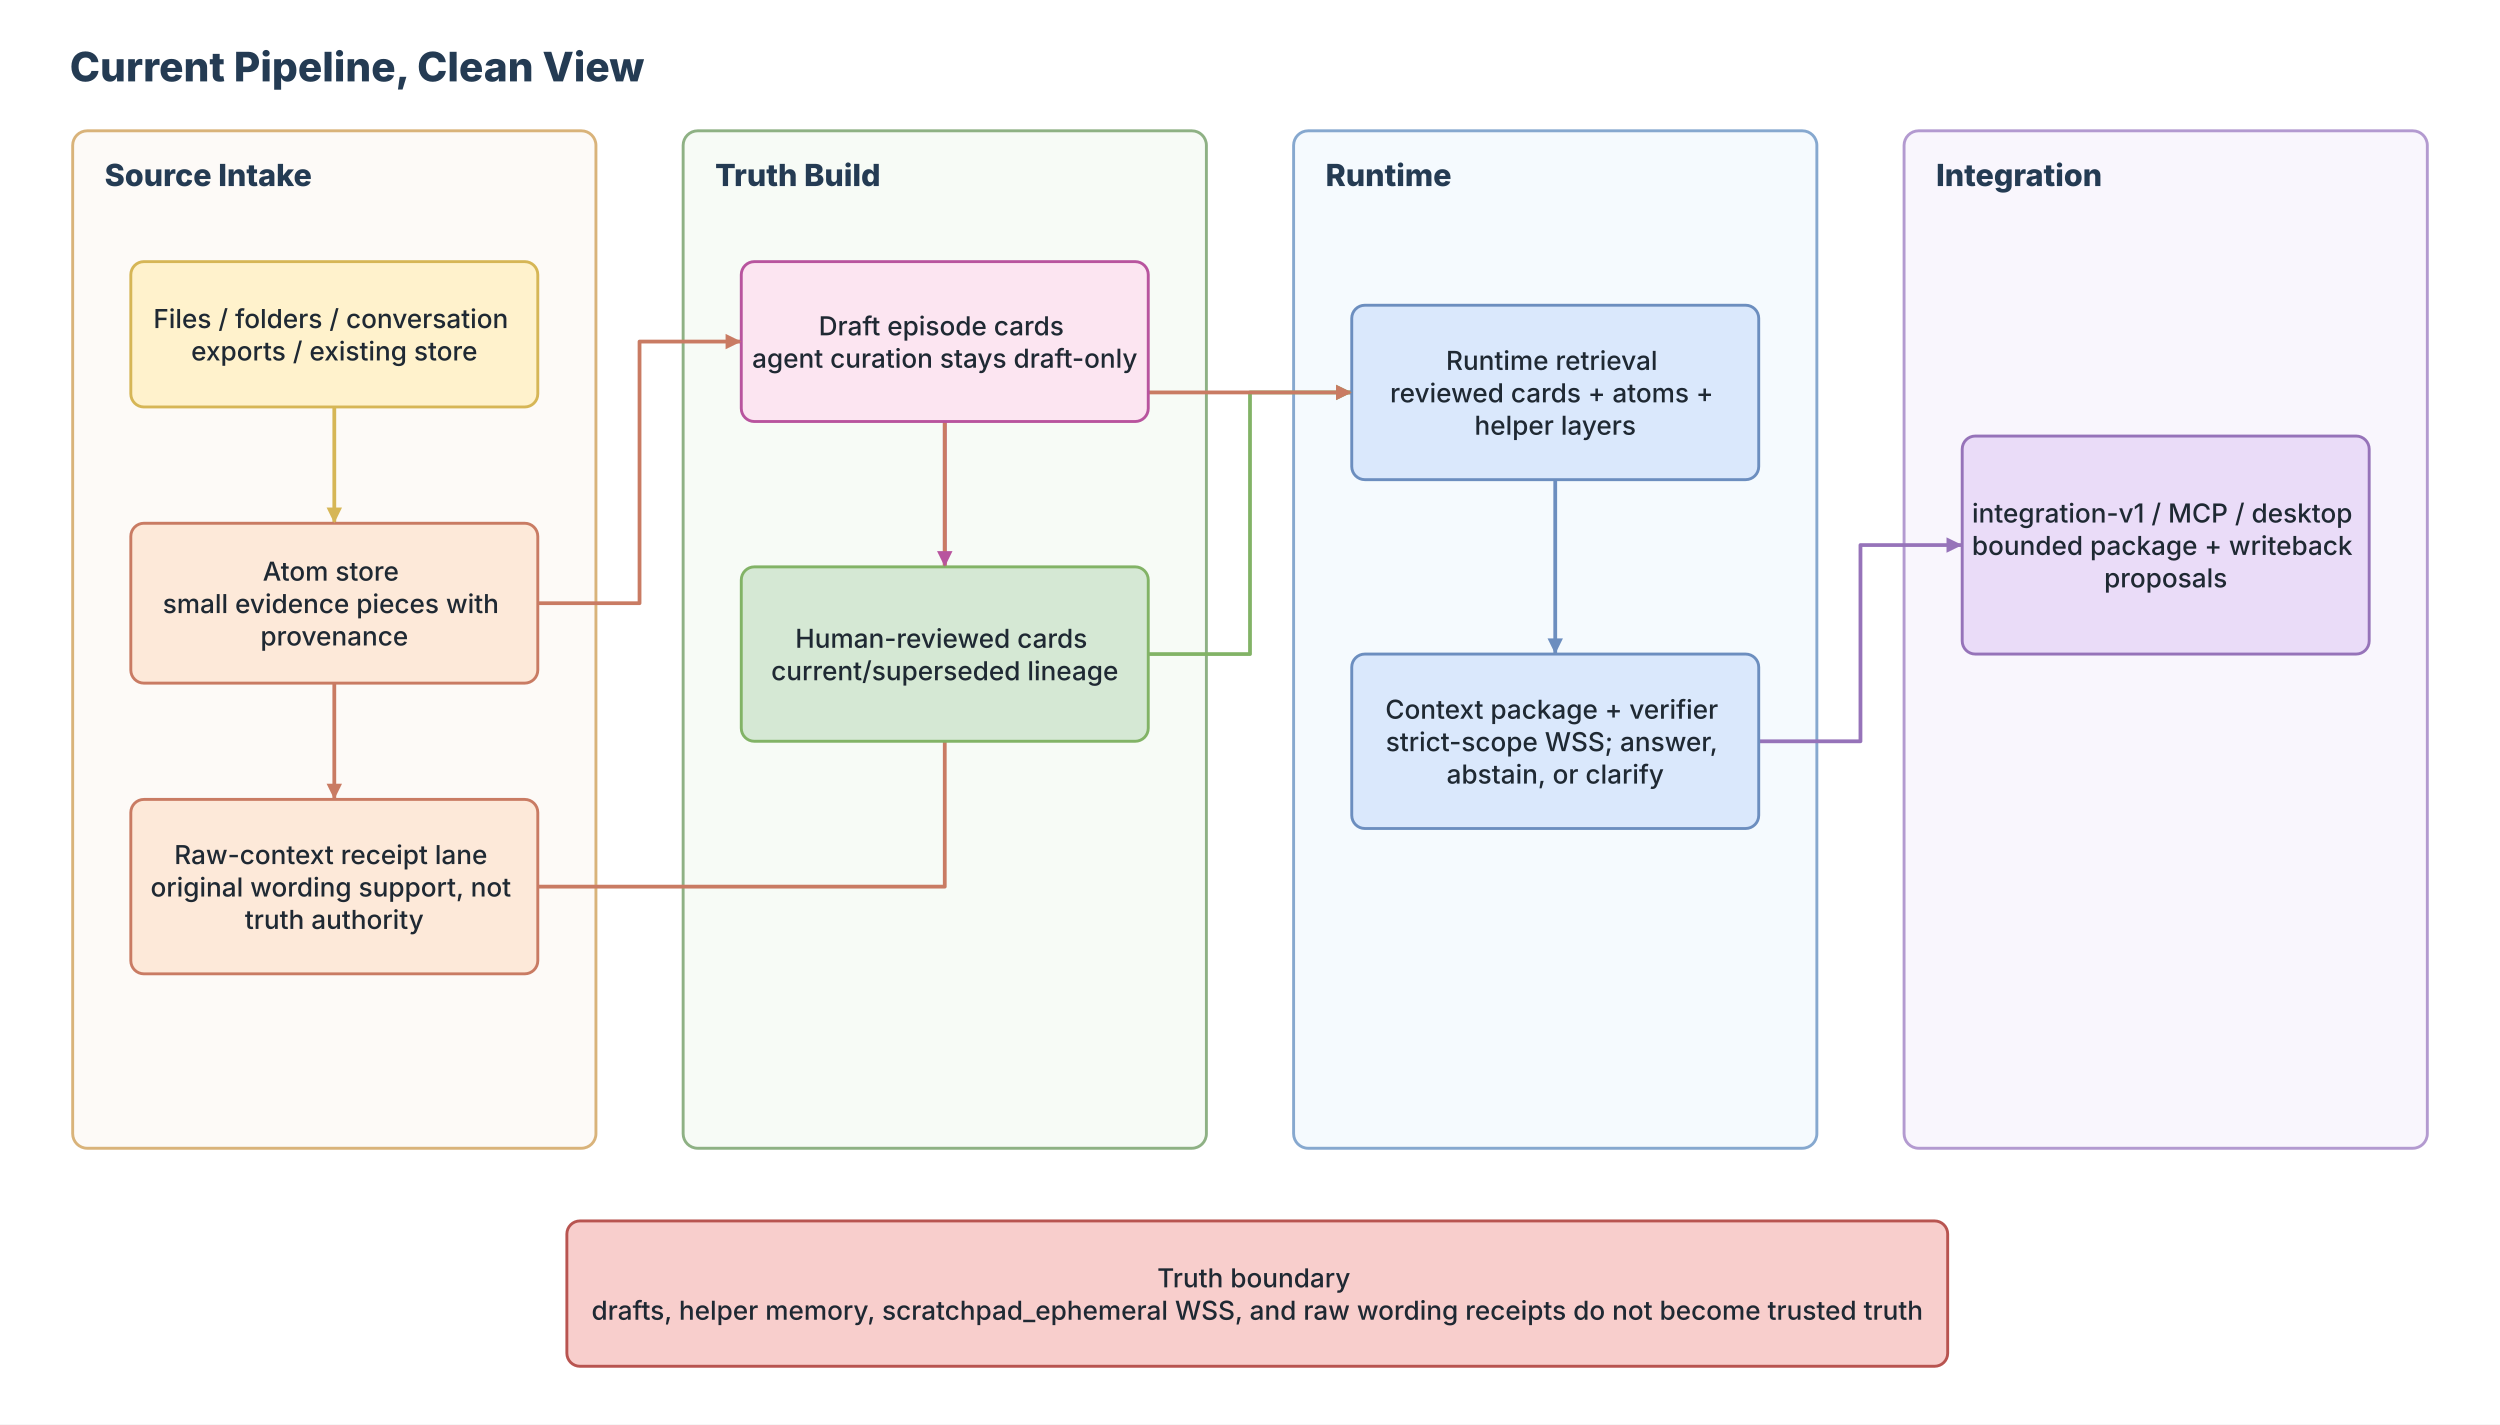
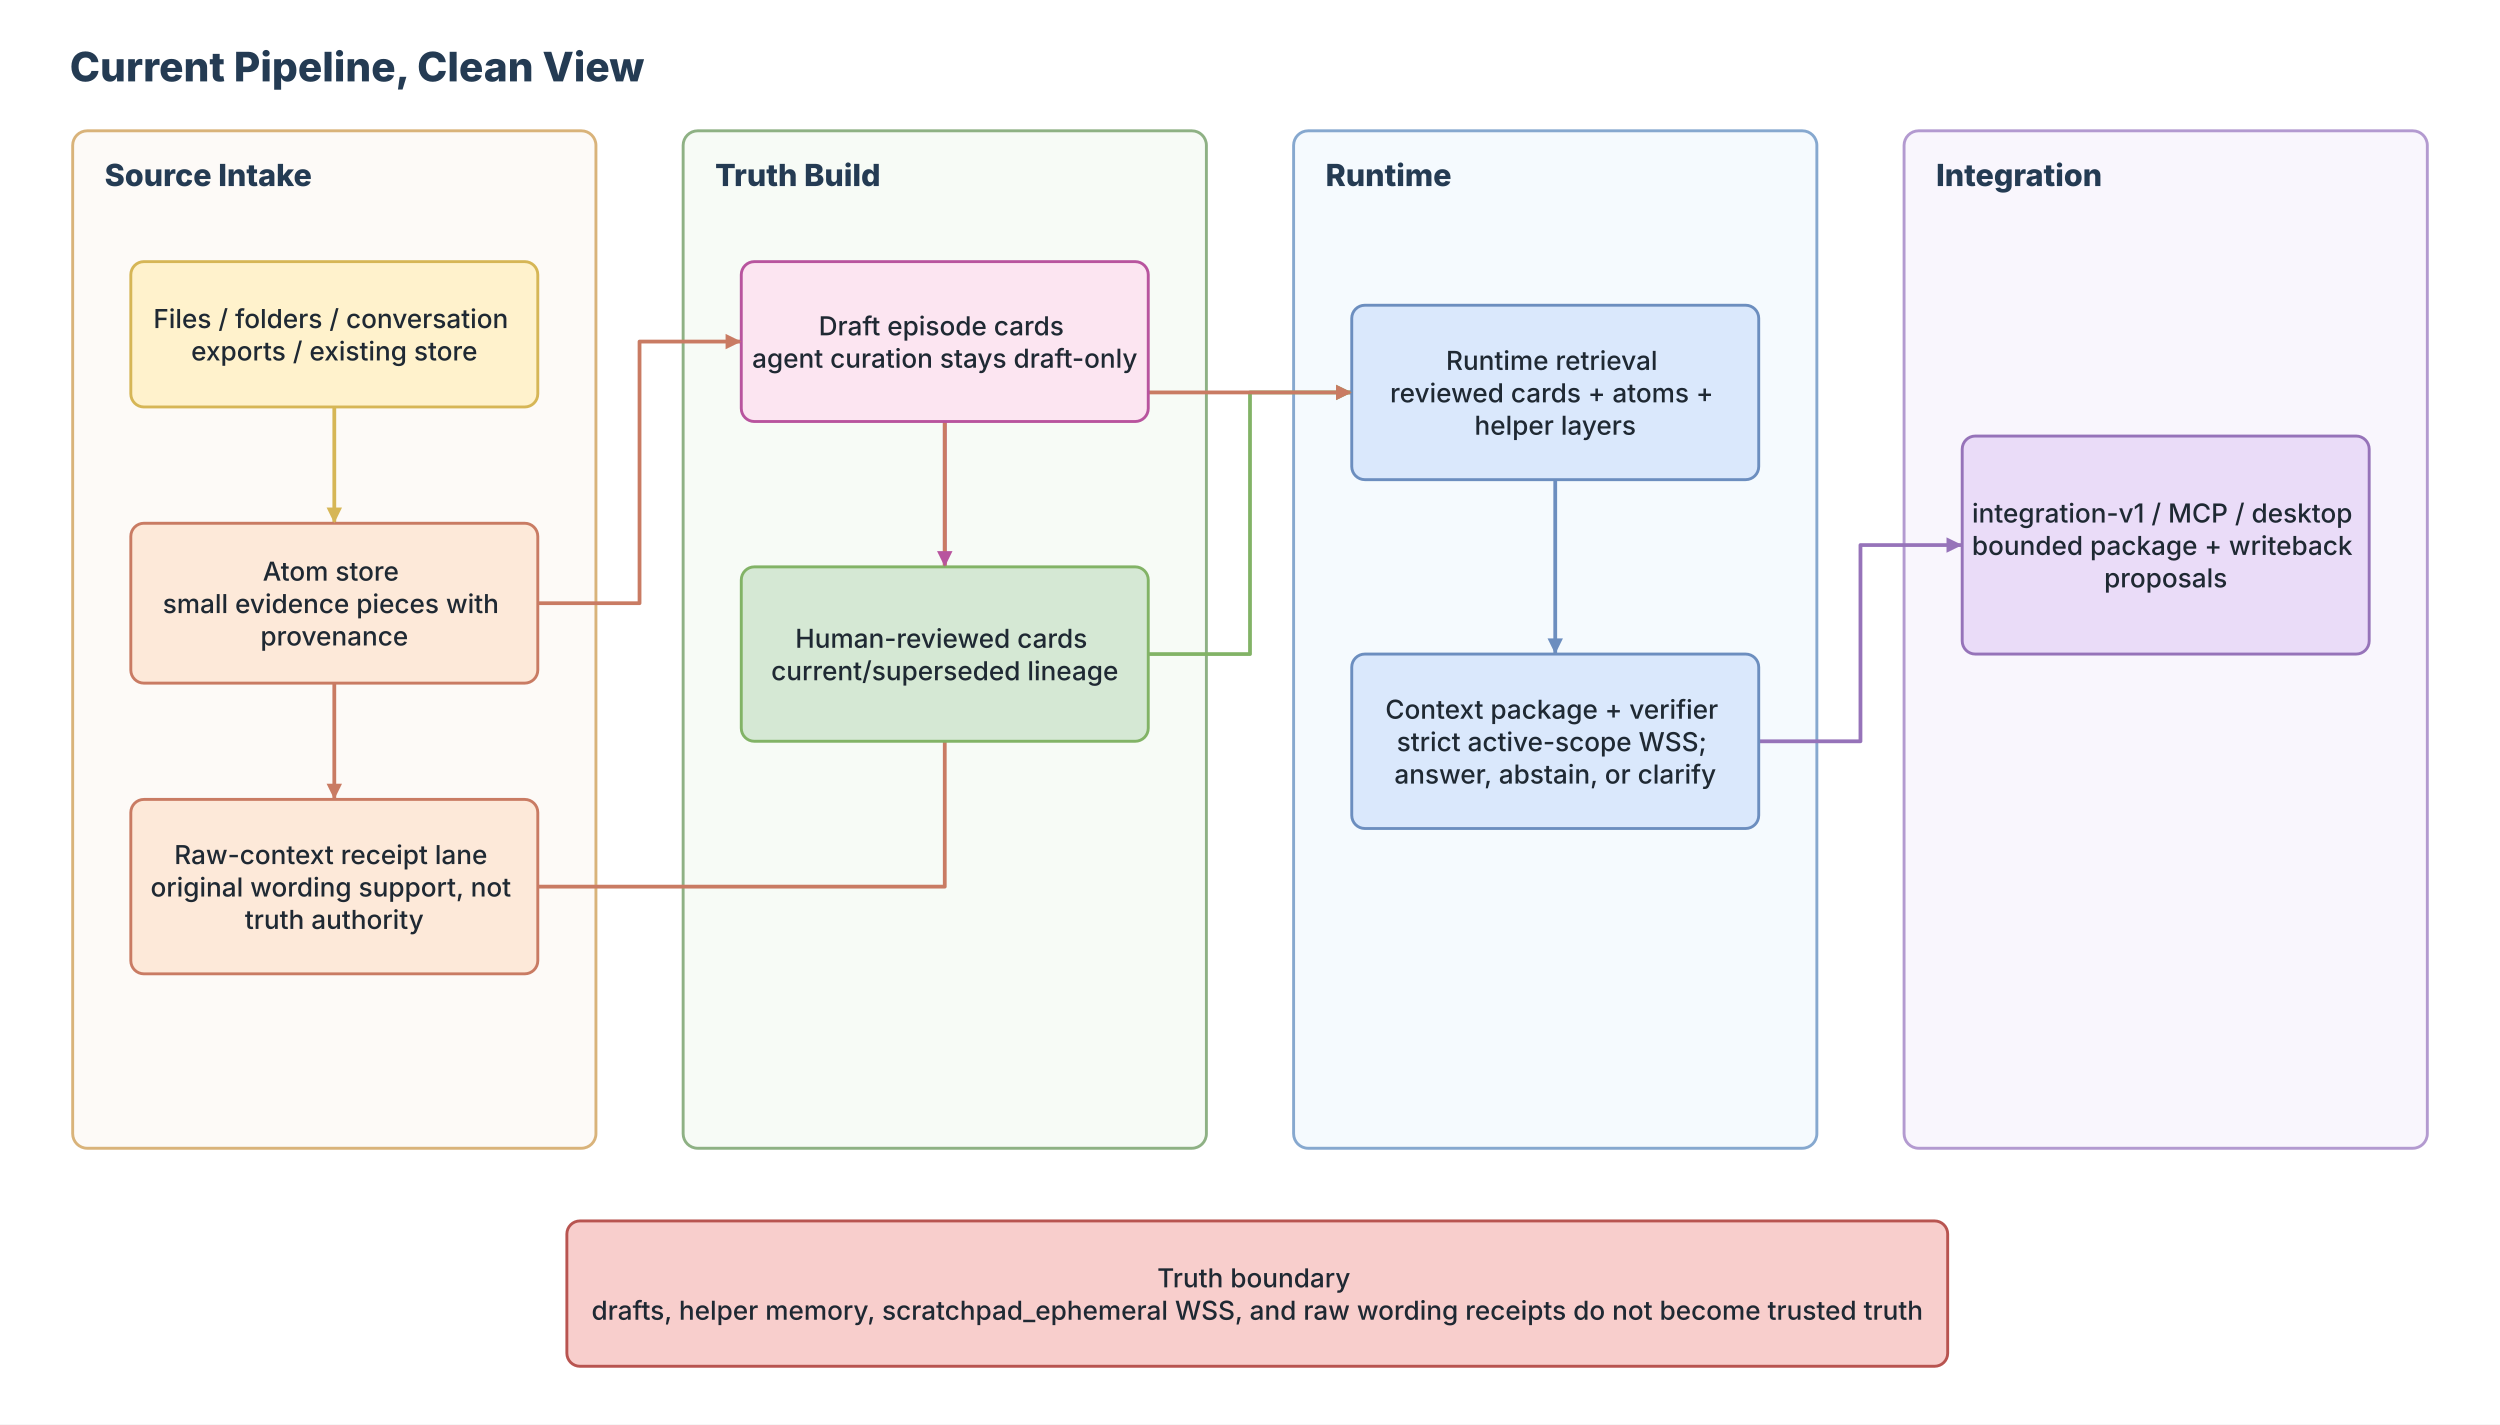
<svg xmlns="http://www.w3.org/2000/svg" width="1720" height="980" viewBox="0 0 1720 980" role="img" aria-label="Current Pipeline, Clean View">
  <rect width="100%" height="100%" fill="#ffffff" />
  <text x="48" y="56" font-family="Segoe UI, Inter, Arial, sans-serif" font-size="28" font-weight="800" fill="#243b53">Current Pipeline, Clean View</text>
  <rect x="50" y="90" width="360" height="700" rx="10" fill="#fbf7f1" fill-opacity="0.58" stroke="#d9b37a" stroke-width="2" />
  <text x="72" y="128" font-family="Segoe UI, Inter, Arial, sans-serif" font-size="21" font-weight="800" fill="#243b53">Source Intake</text>
  <rect x="470" y="90" width="360" height="700" rx="10" fill="#f2f8ef" fill-opacity="0.58" stroke="#8eb184" stroke-width="2" />
  <text x="492" y="128" font-family="Segoe UI, Inter, Arial, sans-serif" font-size="21" font-weight="800" fill="#243b53">Truth Build</text>
  <rect x="890" y="90" width="360" height="700" rx="10" fill="#eef6fd" fill-opacity="0.58" stroke="#86a8cf" stroke-width="2" />
  <text x="912" y="128" font-family="Segoe UI, Inter, Arial, sans-serif" font-size="21" font-weight="800" fill="#243b53">Runtime</text>
  <rect x="1310" y="90" width="360" height="700" rx="10" fill="#f5effb" fill-opacity="0.58" stroke="#b39ad0" stroke-width="2" />
  <text x="1332" y="128" font-family="Segoe UI, Inter, Arial, sans-serif" font-size="21" font-weight="800" fill="#243b53">Integration</text>
  <polyline points="230.0,280.0 230.0,320.0 230.0,320.0 230.0,360.0" fill="none" stroke="#d6b656" stroke-width="2.6" stroke-linecap="round" stroke-linejoin="round" />
  <polyline points="230.0,470.0 230.0,510.0 230.0,510.0 230.0,550.0" fill="none" stroke="#c97b63" stroke-width="2.6" stroke-linecap="round" stroke-linejoin="round" />
  <polyline points="370.0,415.0 440.0,415.0 440.0,235.0 510.0,235.0" fill="none" stroke="#c97b63" stroke-width="2.6" stroke-linecap="round" stroke-linejoin="round" />
  <polyline points="650.0,290.0 650.0,340.0 650.0,340.0 650.0,390.0" fill="none" stroke="#b8549e" stroke-width="2.6" stroke-linecap="round" stroke-linejoin="round" />
  <polyline points="790.0,450.0 860.0,450.0 860.0,270.0 930.0,270.0" fill="none" stroke="#82b366" stroke-width="2.6" stroke-linecap="round" stroke-linejoin="round" />
  <polyline points="370.0,610.0 650.0,610.0 650.0,270.0 930.0,270.0" fill="none" stroke="#c97b63" stroke-width="2.6" stroke-linecap="round" stroke-linejoin="round" />
  <polyline points="1070.0,330.0 1070.0,390.0 1070.0,390.0 1070.0,450.0" fill="none" stroke="#6c8ebf" stroke-width="2.6" stroke-linecap="round" stroke-linejoin="round" />
  <polyline points="1210.0,510.0 1280.0,510.0 1280.0,375.0 1350.0,375.0" fill="none" stroke="#9673b9" stroke-width="2.6" stroke-linecap="round" stroke-linejoin="round" />
  <rect x="90" y="180" width="280" height="100" rx="9" fill="#fff2cc" stroke="#d6b656" stroke-width="2" />
  <text x="230.0" y="225.7" text-anchor="middle" font-family="Segoe UI, Inter, Arial, sans-serif" font-size="18" font-weight="500" fill="#1f2933">
    <tspan x="230.0" dy="0.0">Files / folders / conversation</tspan>
    <tspan x="230.0" dy="22.3">exports / existing store</tspan>
  </text>
  <rect x="90" y="360" width="280" height="110" rx="9" fill="#fde9d9" stroke="#c97b63" stroke-width="2" />
  <text x="230.0" y="399.5" text-anchor="middle" font-family="Segoe UI, Inter, Arial, sans-serif" font-size="18" font-weight="500" fill="#1f2933">
    <tspan x="230.0" dy="0.0">Atom store</tspan>
    <tspan x="230.0" dy="22.3">small evidence pieces with</tspan>
    <tspan x="230.0" dy="22.3">provenance</tspan>
  </text>
  <rect x="90" y="550" width="280" height="120" rx="9" fill="#fde9d9" stroke="#c97b63" stroke-width="2" />
  <text x="230.0" y="594.5" text-anchor="middle" font-family="Segoe UI, Inter, Arial, sans-serif" font-size="18" font-weight="500" fill="#1f2933">
    <tspan x="230.0" dy="0.0">Raw-context receipt lane</tspan>
    <tspan x="230.0" dy="22.3">original wording support, not</tspan>
    <tspan x="230.0" dy="22.3">truth authority</tspan>
  </text>
  <rect x="510" y="180" width="280" height="110" rx="9" fill="#fce5f1" stroke="#b8549e" stroke-width="2" />
  <text x="650.0" y="230.7" text-anchor="middle" font-family="Segoe UI, Inter, Arial, sans-serif" font-size="18" font-weight="500" fill="#1f2933">
    <tspan x="650.0" dy="0.0">Draft episode cards</tspan>
    <tspan x="650.0" dy="22.3">agent curation stays draft-only</tspan>
  </text>
  <rect x="510" y="390" width="280" height="120" rx="9" fill="#d5e8d4" stroke="#82b366" stroke-width="2" />
  <text x="650.0" y="445.7" text-anchor="middle" font-family="Segoe UI, Inter, Arial, sans-serif" font-size="18" font-weight="500" fill="#1f2933">
    <tspan x="650.0" dy="0.0">Human-reviewed cards</tspan>
    <tspan x="650.0" dy="22.3">current/superseded lineage</tspan>
  </text>
  <rect x="930" y="210" width="280" height="120" rx="9" fill="#dae8fc" stroke="#6c8ebf" stroke-width="2" />
  <text x="1070.0" y="254.5" text-anchor="middle" font-family="Segoe UI, Inter, Arial, sans-serif" font-size="18" font-weight="500" fill="#1f2933">
    <tspan x="1070.0" dy="0.0">Runtime retrieval</tspan>
    <tspan x="1070.0" dy="22.3">reviewed cards + atoms +</tspan>
    <tspan x="1070.0" dy="22.3">helper layers</tspan>
  </text>
  <rect x="930" y="450" width="280" height="120" rx="9" fill="#dae8fc" stroke="#6c8ebf" stroke-width="2" />
  <text x="1070.0" y="494.5" text-anchor="middle" font-family="Segoe UI, Inter, Arial, sans-serif" font-size="18" font-weight="500" fill="#1f2933">
    <tspan x="1070.0" dy="0.0">Context package + verifier</tspan>
-     <tspan x="1070.0" dy="22.3">strict-scope WSS; answer,</tspan>
-     <tspan x="1070.0" dy="22.3">abstain, or clarify</tspan>
+     <tspan x="1070.0" dy="22.3">strict active-scope WSS;</tspan>
+     <tspan x="1070.0" dy="22.3">answer, abstain, or clarify</tspan>
  </text>
  <rect x="1350" y="300" width="280" height="150" rx="9" fill="#eadcf8" stroke="#9673b9" stroke-width="2" />
  <text x="1490.0" y="359.5" text-anchor="middle" font-family="Segoe UI, Inter, Arial, sans-serif" font-size="18" font-weight="500" fill="#1f2933">
    <tspan x="1490.0" dy="0.0">integration-v1 / MCP / desktop</tspan>
    <tspan x="1490.0" dy="22.3">bounded package + writeback</tspan>
    <tspan x="1490.0" dy="22.3">proposals</tspan>
  </text>
  <rect x="390" y="840" width="950" height="100" rx="9" fill="#f8cecc" stroke="#b85450" stroke-width="2" />
  <text x="865.0" y="885.7" text-anchor="middle" font-family="Segoe UI, Inter, Arial, sans-serif" font-size="18" font-weight="500" fill="#1f2933">
    <tspan x="865.0" dy="0.0">Truth boundary</tspan>
    <tspan x="865.0" dy="22.3">drafts, helper memory, scratchpad_ephemeral WSS, and raw wording receipts do not become trusted truth</tspan>
  </text>
  <polygon points="230.0,360.0 224.7,349.2 235.3,349.2" fill="#d6b656" />
  <polygon points="230.0,550.0 224.7,539.2 235.3,539.2" fill="#c97b63" />
  <polygon points="510.0,235.0 499.2,240.3 499.2,229.7" fill="#c97b63" />
  <polygon points="650.0,390.0 644.7,379.2 655.3,379.2" fill="#b8549e" />
  <polygon points="930.0,270.0 919.2,275.3 919.2,264.7" fill="#82b366" />
  <polygon points="930.0,270.0 919.2,275.3 919.2,264.7" fill="#c97b63" />
  <polygon points="1070.0,450.0 1064.7,439.2 1075.3,439.2" fill="#6c8ebf" />
  <polygon points="1350.0,375.0 1339.2,380.3 1339.2,369.7" fill="#9673b9" />
</svg>
